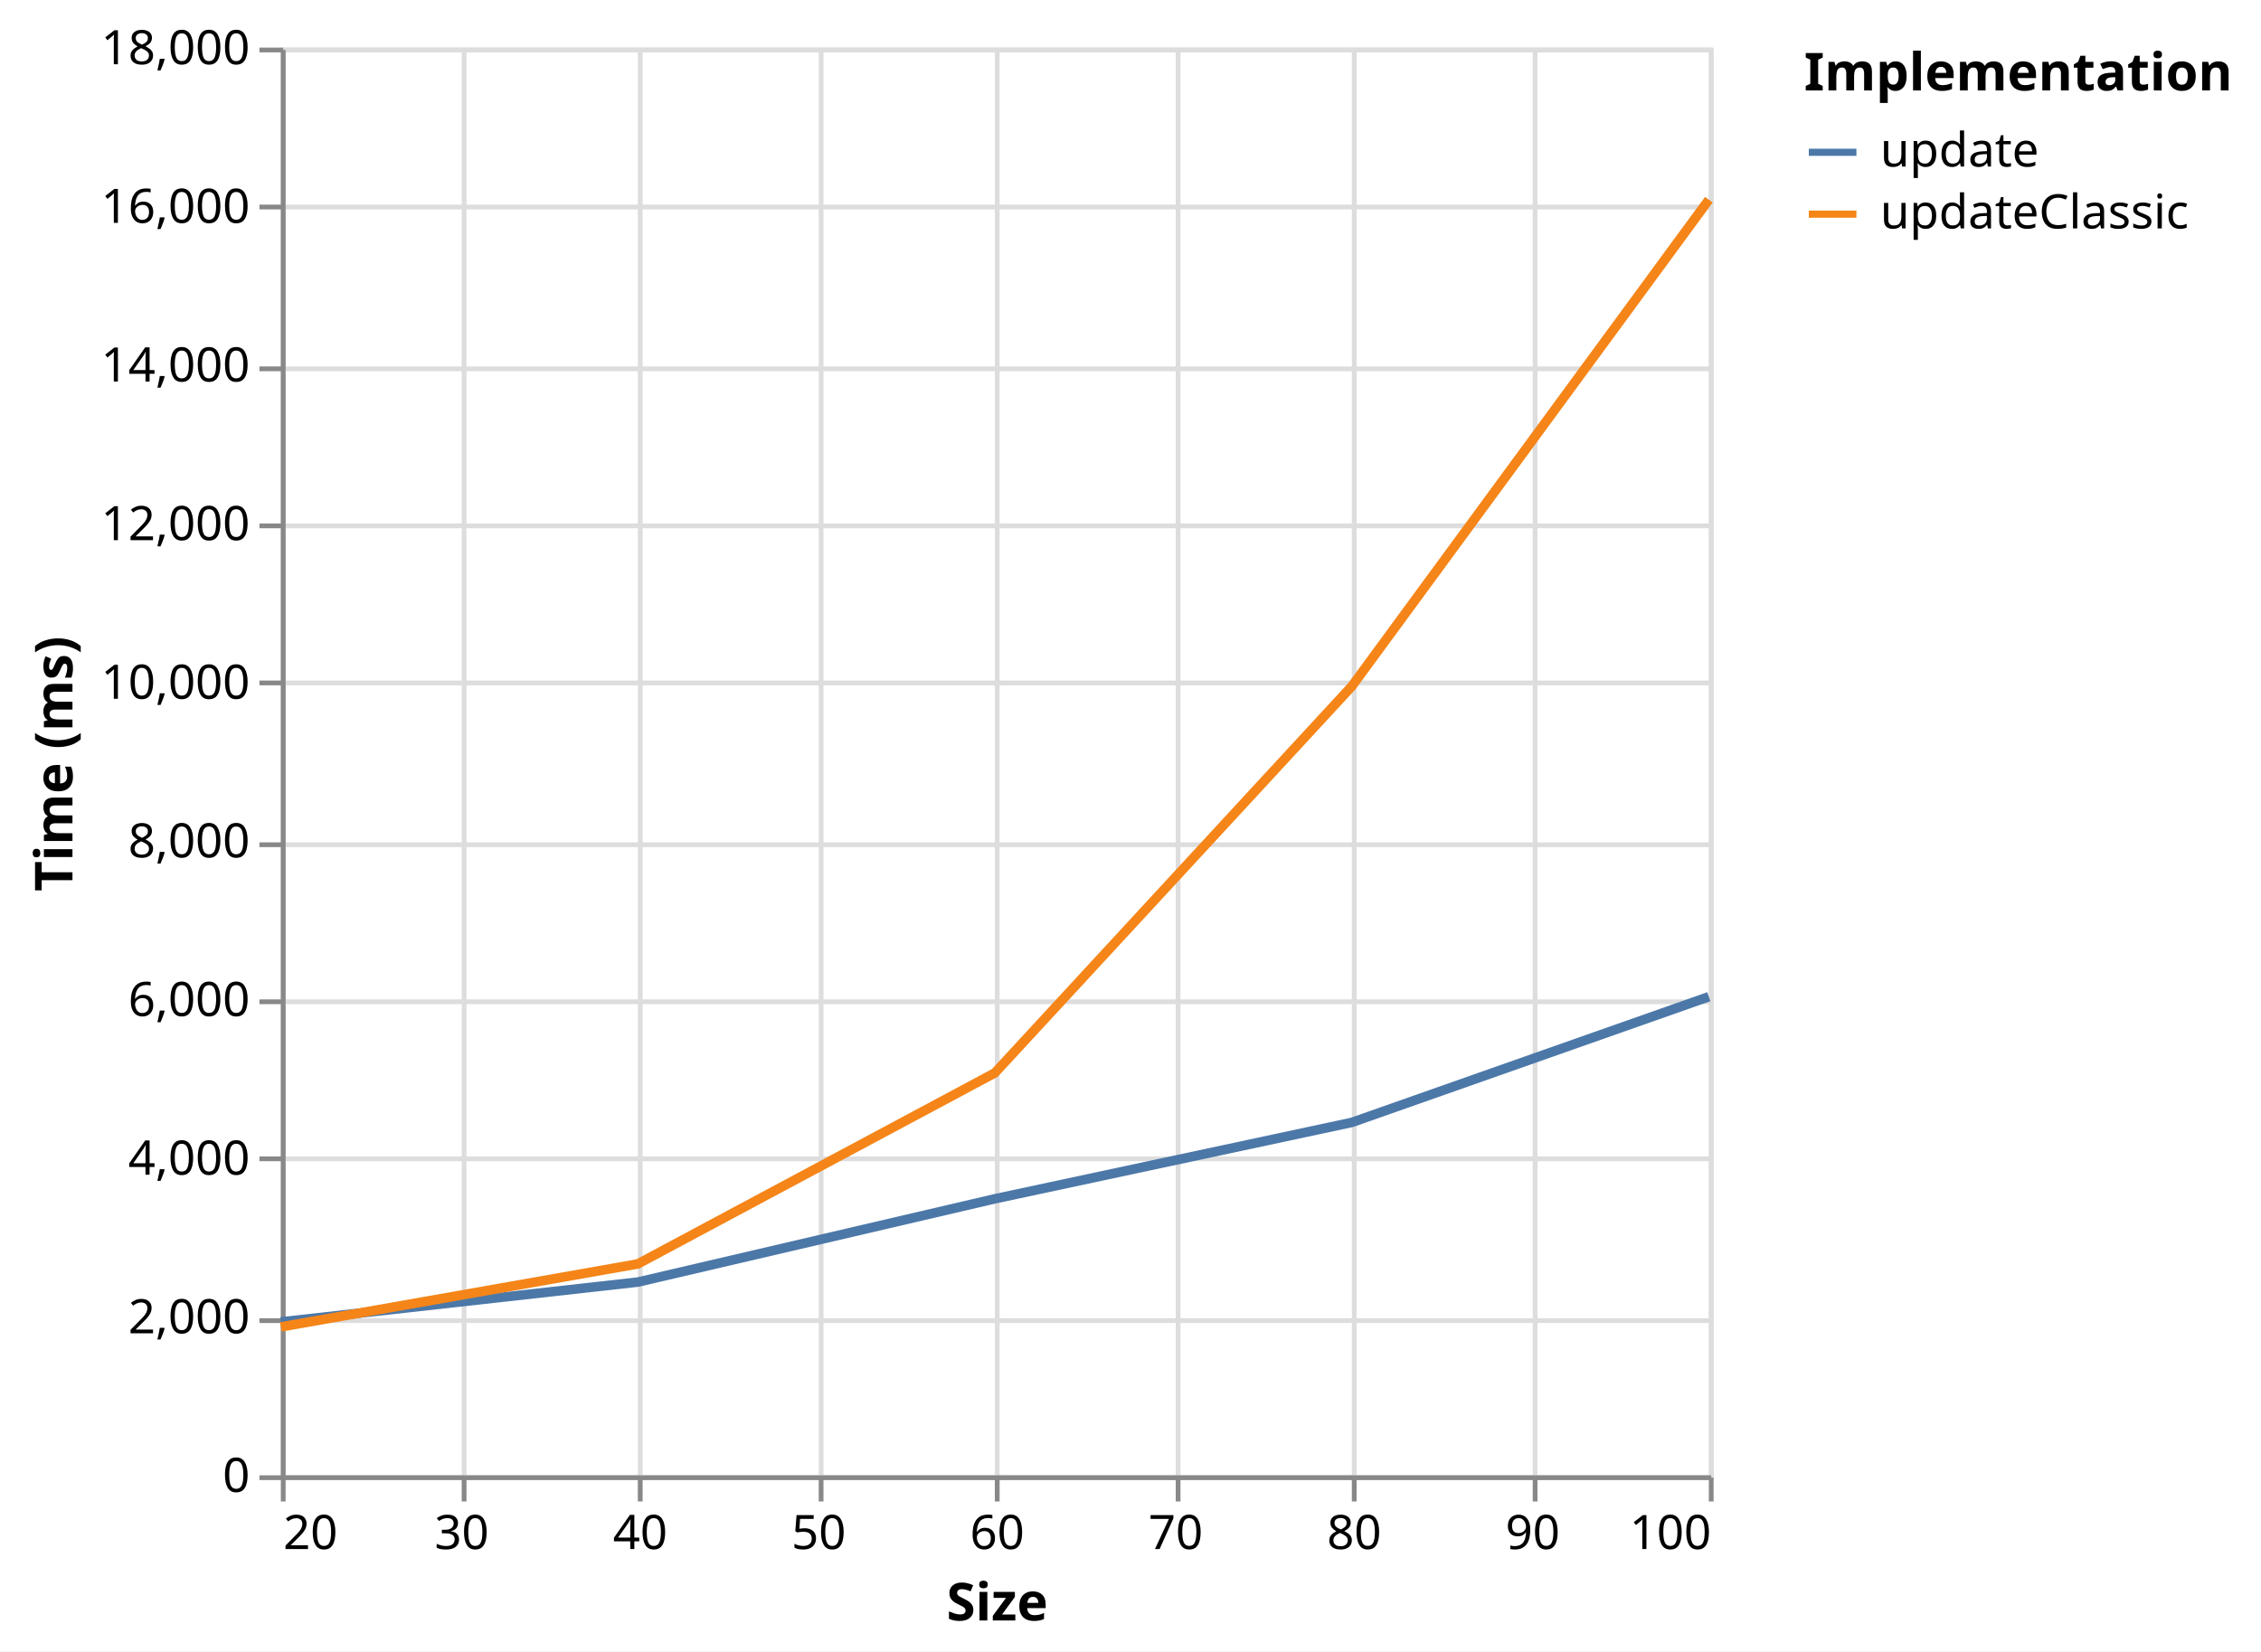
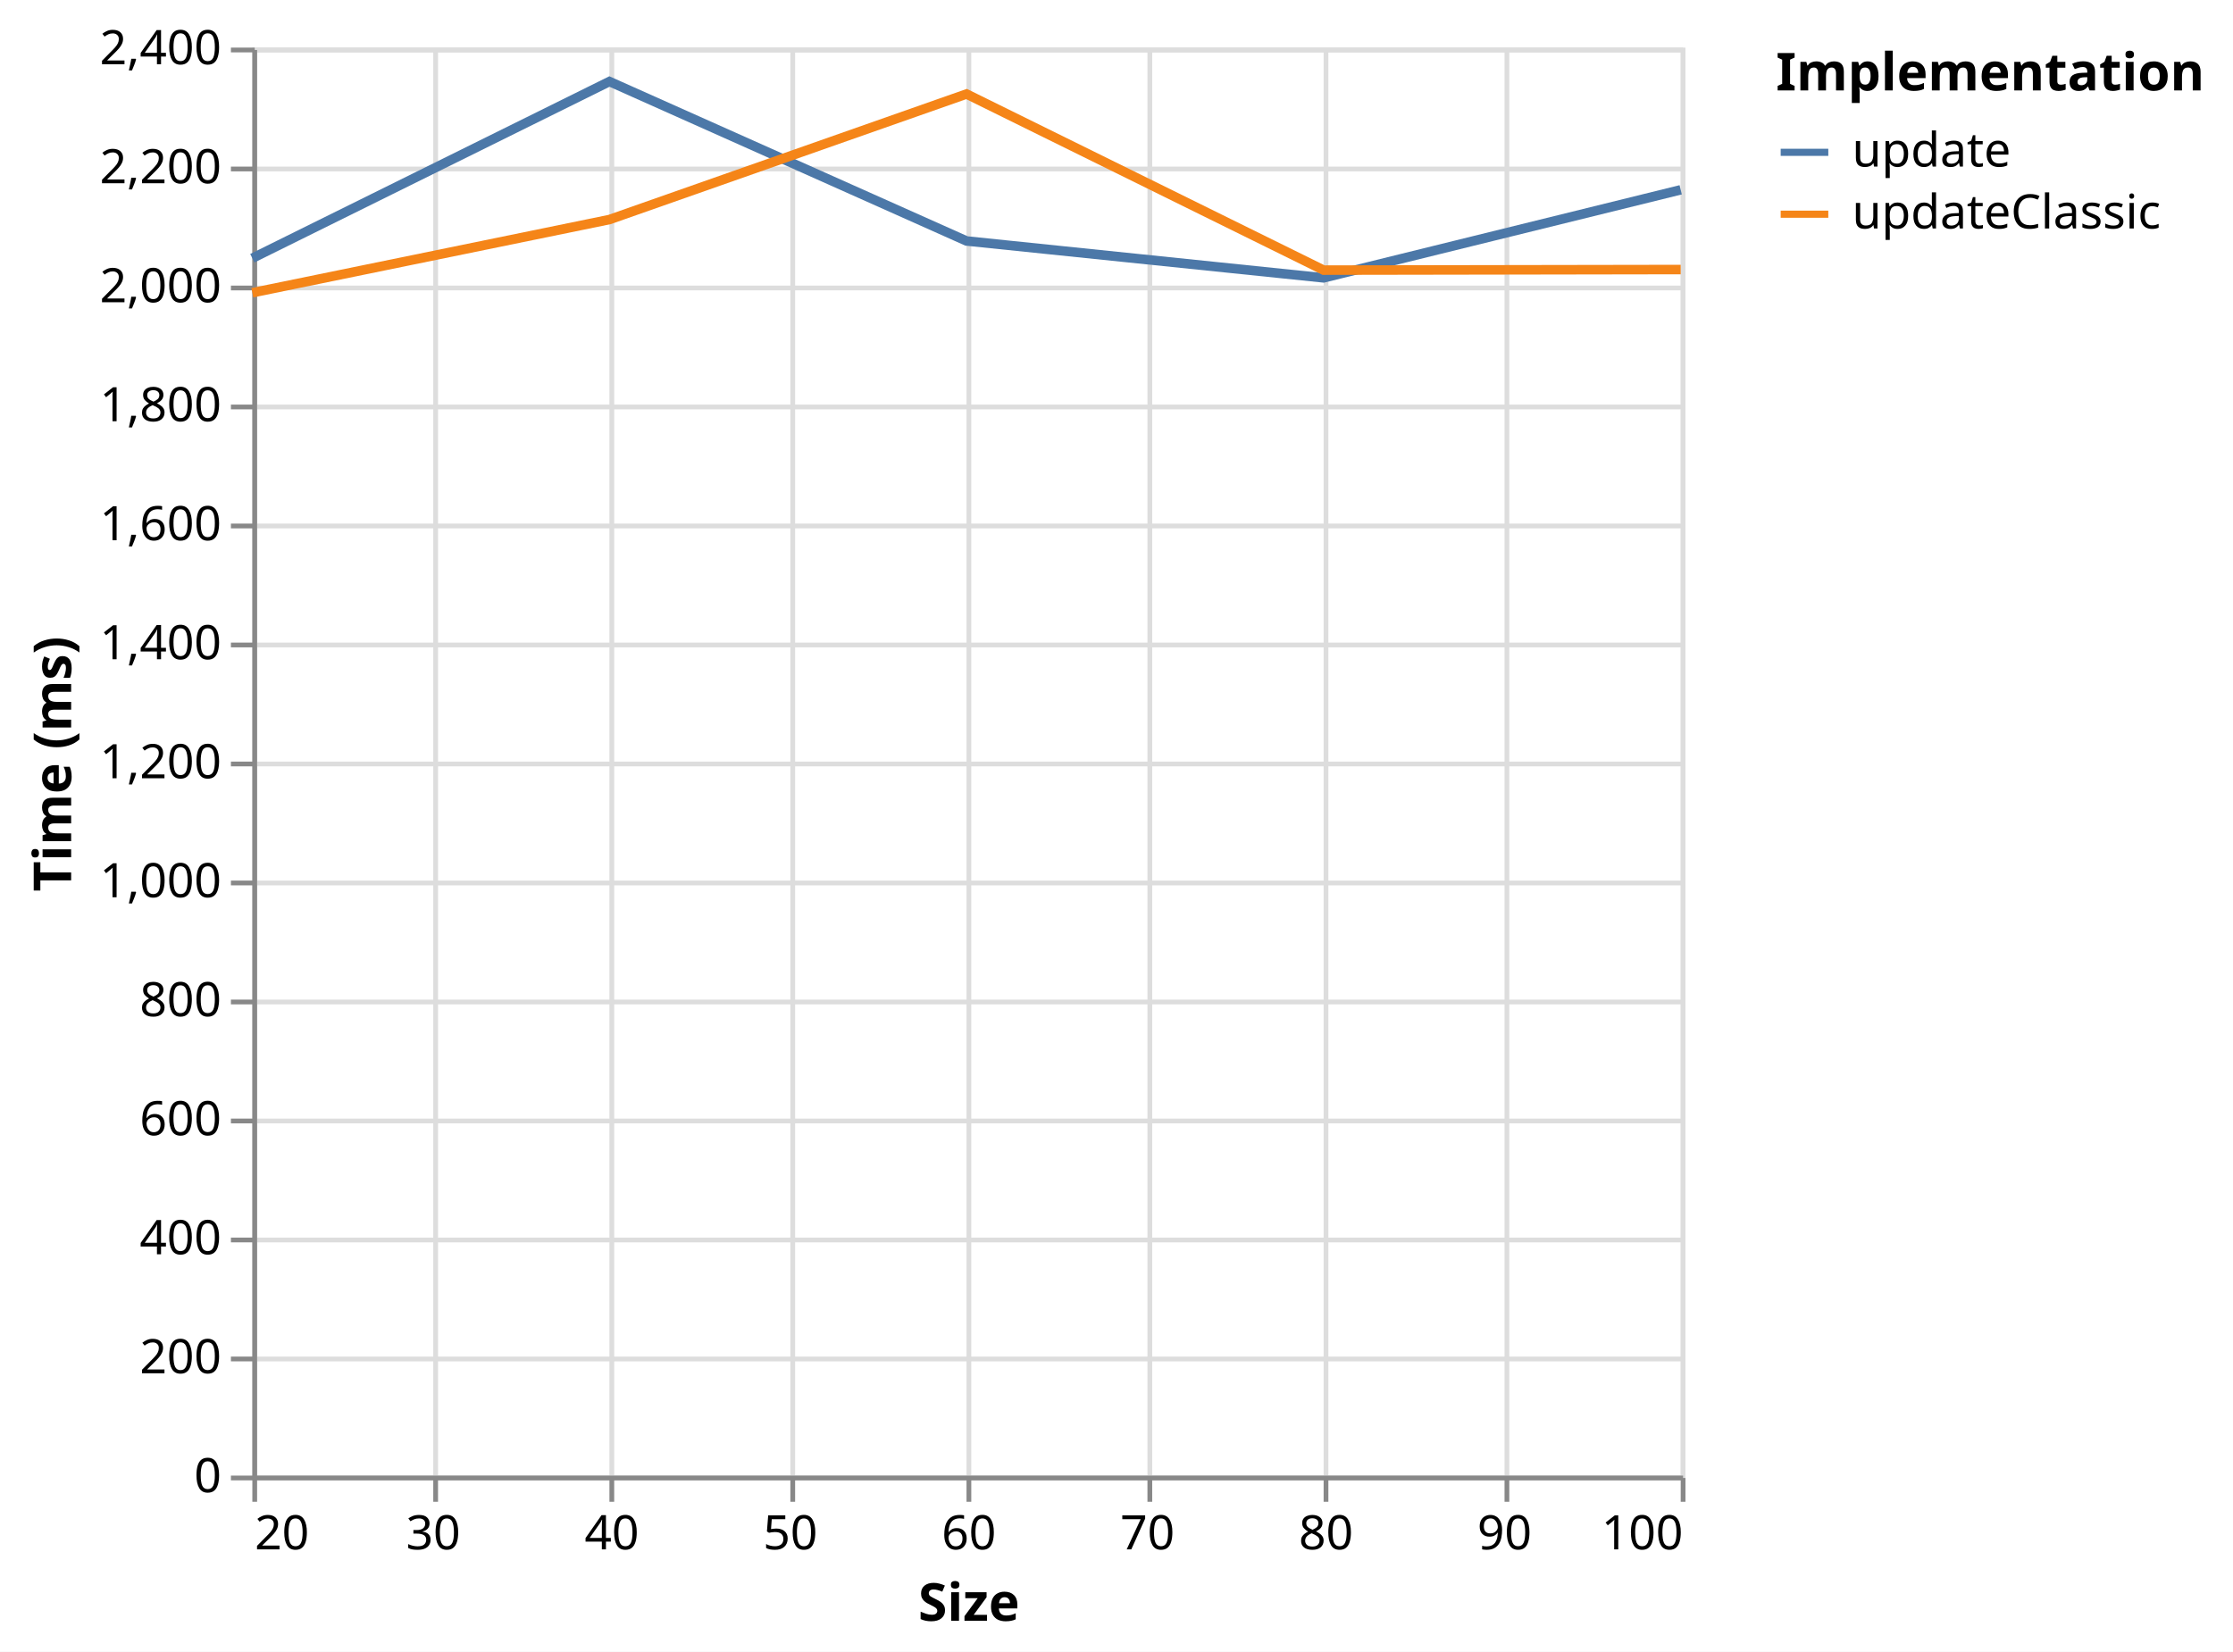
- <svg xmlns="http://www.w3.org/2000/svg" version="1.1" class="marks" width="475" height="347" viewBox="0 0 475 347">
-   <rect width="475" height="347" fill="white" />
-   <g fill="none" stroke-miterlimit="10" transform="translate(59,10)">
+ <svg xmlns="http://www.w3.org/2000/svg" version="1.1" class="marks" width="469" height="347" viewBox="0 0 469 347">
+   <rect width="469" height="347" fill="white" />
+   <g fill="none" stroke-miterlimit="10" transform="translate(53,10)">
    <g class="mark-group role-frame root" role="graphics-object" aria-roledescription="group mark container">
      <g transform="translate(0,0)">
        <path class="background" aria-hidden="true" d="M0.5,0.5h300v300h-300Z" stroke="#ddd" />
        <g>
          <g class="mark-group role-axis" aria-hidden="true">
            <g transform="translate(0.5,300.5)">
              <path class="background" aria-hidden="true" d="M0,0h0v0h0Z" pointer-events="none" />
              <g>
                <g class="mark-rule role-axis-grid" pointer-events="none">
                  <line transform="translate(0,-300)" x2="0" y2="300" stroke="#ddd" stroke-width="1" opacity="1" />
                  <line transform="translate(38,-300)" x2="0" y2="300" stroke="#ddd" stroke-width="1" opacity="1" />
                  <line transform="translate(75,-300)" x2="0" y2="300" stroke="#ddd" stroke-width="1" opacity="1" />
                  <line transform="translate(113,-300)" x2="0" y2="300" stroke="#ddd" stroke-width="1" opacity="1" />
                  <line transform="translate(150,-300)" x2="0" y2="300" stroke="#ddd" stroke-width="1" opacity="1" />
                  <line transform="translate(188,-300)" x2="0" y2="300" stroke="#ddd" stroke-width="1" opacity="1" />
                  <line transform="translate(225,-300)" x2="0" y2="300" stroke="#ddd" stroke-width="1" opacity="1" />
                  <line transform="translate(263,-300)" x2="0" y2="300" stroke="#ddd" stroke-width="1" opacity="1" />
                  <line transform="translate(300,-300)" x2="0" y2="300" stroke="#ddd" stroke-width="1" opacity="1" />
                </g>
              </g>
              <path class="foreground" aria-hidden="true" d="" pointer-events="none" display="none" />
            </g>
          </g>
          <g class="mark-group role-axis" aria-hidden="true">
            <g transform="translate(0.5,0.5)">
              <path class="background" aria-hidden="true" d="M0,0h0v0h0Z" pointer-events="none" />
              <g>
                <g class="mark-rule role-axis-grid" pointer-events="none">
                  <line transform="translate(0,300)" x2="300" y2="0" stroke="#ddd" stroke-width="1" opacity="1" />
-                   <line transform="translate(0,267)" x2="300" y2="0" stroke="#ddd" stroke-width="1" opacity="1" />
-                   <line transform="translate(0,233)" x2="300" y2="0" stroke="#ddd" stroke-width="1" opacity="1" />
+                   <line transform="translate(0,275)" x2="300" y2="0" stroke="#ddd" stroke-width="1" opacity="1" />
+                   <line transform="translate(0,250)" x2="300" y2="0" stroke="#ddd" stroke-width="1" opacity="1" />
+                   <line transform="translate(0,225)" x2="300" y2="0" stroke="#ddd" stroke-width="1" opacity="1" />
                  <line transform="translate(0,200)" x2="300" y2="0" stroke="#ddd" stroke-width="1" opacity="1" />
-                   <line transform="translate(0,167)" x2="300" y2="0" stroke="#ddd" stroke-width="1" opacity="1" />
-                   <line transform="translate(0,133)" x2="300" y2="0" stroke="#ddd" stroke-width="1" opacity="1" />
+                   <line transform="translate(0,175)" x2="300" y2="0" stroke="#ddd" stroke-width="1" opacity="1" />
+                   <line transform="translate(0,150)" x2="300" y2="0" stroke="#ddd" stroke-width="1" opacity="1" />
+                   <line transform="translate(0,125)" x2="300" y2="0" stroke="#ddd" stroke-width="1" opacity="1" />
                  <line transform="translate(0,100)" x2="300" y2="0" stroke="#ddd" stroke-width="1" opacity="1" />
-                   <line transform="translate(0,67)" x2="300" y2="0" stroke="#ddd" stroke-width="1" opacity="1" />
-                   <line transform="translate(0,33)" x2="300" y2="0" stroke="#ddd" stroke-width="1" opacity="1" />
+                   <line transform="translate(0,75)" x2="300" y2="0" stroke="#ddd" stroke-width="1" opacity="1" />
+                   <line transform="translate(0,50)" x2="300" y2="0" stroke="#ddd" stroke-width="1" opacity="1" />
+                   <line transform="translate(0,25)" x2="300" y2="0" stroke="#ddd" stroke-width="1" opacity="1" />
                  <line transform="translate(0,0)" x2="300" y2="0" stroke="#ddd" stroke-width="1" opacity="1" />
                </g>
              </g>
              <path class="foreground" aria-hidden="true" d="" pointer-events="none" display="none" />
            </g>
          </g>
          <g class="mark-group role-axis" role="graphics-symbol" aria-roledescription="axis" aria-label="X-axis titled 'Size' for a linear scale with values from 20 to 100">
            <g transform="translate(0.5,300.5)">
              <path class="background" aria-hidden="true" d="M0,0h0v0h0Z" pointer-events="none" />
              <g>
                <g class="mark-rule role-axis-tick" pointer-events="none">
                  <line transform="translate(0,0)" x2="0" y2="5" stroke="#888" stroke-width="1" opacity="1" />
                  <line transform="translate(38,0)" x2="0" y2="5" stroke="#888" stroke-width="1" opacity="1" />
                  <line transform="translate(75,0)" x2="0" y2="5" stroke="#888" stroke-width="1" opacity="1" />
                  <line transform="translate(113,0)" x2="0" y2="5" stroke="#888" stroke-width="1" opacity="1" />
                  <line transform="translate(150,0)" x2="0" y2="5" stroke="#888" stroke-width="1" opacity="1" />
                  <line transform="translate(188,0)" x2="0" y2="5" stroke="#888" stroke-width="1" opacity="1" />
                  <line transform="translate(225,0)" x2="0" y2="5" stroke="#888" stroke-width="1" opacity="1" />
                  <line transform="translate(263,0)" x2="0" y2="5" stroke="#888" stroke-width="1" opacity="1" />
                  <line transform="translate(300,0)" x2="0" y2="5" stroke="#888" stroke-width="1" opacity="1" />
                </g>
                <g class="mark-text role-axis-label" pointer-events="none">
                  <text text-anchor="start" transform="translate(0,15)" font-family="sans-serif" font-size="10px" fill="#000" opacity="1">20</text>
                  <text text-anchor="middle" transform="translate(37.5,15)" font-family="sans-serif" font-size="10px" fill="#000" opacity="1">30</text>
                  <text text-anchor="middle" transform="translate(75,15)" font-family="sans-serif" font-size="10px" fill="#000" opacity="1">40</text>
                  <text text-anchor="middle" transform="translate(112.5,15)" font-family="sans-serif" font-size="10px" fill="#000" opacity="1">50</text>
                  <text text-anchor="middle" transform="translate(150,15)" font-family="sans-serif" font-size="10px" fill="#000" opacity="1">60</text>
                  <text text-anchor="middle" transform="translate(187.5,15)" font-family="sans-serif" font-size="10px" fill="#000" opacity="1">70</text>
                  <text text-anchor="middle" transform="translate(225,15)" font-family="sans-serif" font-size="10px" fill="#000" opacity="1">80</text>
                  <text text-anchor="middle" transform="translate(262.5,15)" font-family="sans-serif" font-size="10px" fill="#000" opacity="1">90</text>
                  <text text-anchor="end" transform="translate(300,15)" font-family="sans-serif" font-size="10px" fill="#000" opacity="1">100</text>
                </g>
                <g class="mark-rule role-axis-domain" pointer-events="none">
                  <line transform="translate(0,0)" x2="300" y2="0" stroke="#888" stroke-width="1" opacity="1" />
                </g>
                <g class="mark-text role-axis-title" pointer-events="none">
                  <text text-anchor="middle" transform="translate(150,30)" font-family="sans-serif" font-size="11px" font-weight="bold" fill="#000" opacity="1">Size</text>
                </g>
              </g>
              <path class="foreground" aria-hidden="true" d="" pointer-events="none" display="none" />
            </g>
          </g>
-           <g class="mark-group role-axis" role="graphics-symbol" aria-roledescription="axis" aria-label="Y-axis titled 'Time (ms)' for a linear scale with values from 0 to 18,000">
+           <g class="mark-group role-axis" role="graphics-symbol" aria-roledescription="axis" aria-label="Y-axis titled 'Time (ms)' for a linear scale with values from 0 to 2,400">
            <g transform="translate(0.5,0.5)">
              <path class="background" aria-hidden="true" d="M0,0h0v0h0Z" pointer-events="none" />
              <g>
                <g class="mark-rule role-axis-tick" pointer-events="none">
                  <line transform="translate(0,300)" x2="-5" y2="0" stroke="#888" stroke-width="1" opacity="1" />
-                   <line transform="translate(0,267)" x2="-5" y2="0" stroke="#888" stroke-width="1" opacity="1" />
-                   <line transform="translate(0,233)" x2="-5" y2="0" stroke="#888" stroke-width="1" opacity="1" />
+                   <line transform="translate(0,275)" x2="-5" y2="0" stroke="#888" stroke-width="1" opacity="1" />
+                   <line transform="translate(0,250)" x2="-5" y2="0" stroke="#888" stroke-width="1" opacity="1" />
+                   <line transform="translate(0,225)" x2="-5" y2="0" stroke="#888" stroke-width="1" opacity="1" />
                  <line transform="translate(0,200)" x2="-5" y2="0" stroke="#888" stroke-width="1" opacity="1" />
-                   <line transform="translate(0,167)" x2="-5" y2="0" stroke="#888" stroke-width="1" opacity="1" />
-                   <line transform="translate(0,133)" x2="-5" y2="0" stroke="#888" stroke-width="1" opacity="1" />
+                   <line transform="translate(0,175)" x2="-5" y2="0" stroke="#888" stroke-width="1" opacity="1" />
+                   <line transform="translate(0,150)" x2="-5" y2="0" stroke="#888" stroke-width="1" opacity="1" />
+                   <line transform="translate(0,125)" x2="-5" y2="0" stroke="#888" stroke-width="1" opacity="1" />
                  <line transform="translate(0,100)" x2="-5" y2="0" stroke="#888" stroke-width="1" opacity="1" />
-                   <line transform="translate(0,67)" x2="-5" y2="0" stroke="#888" stroke-width="1" opacity="1" />
-                   <line transform="translate(0,33)" x2="-5" y2="0" stroke="#888" stroke-width="1" opacity="1" />
+                   <line transform="translate(0,75)" x2="-5" y2="0" stroke="#888" stroke-width="1" opacity="1" />
+                   <line transform="translate(0,50)" x2="-5" y2="0" stroke="#888" stroke-width="1" opacity="1" />
+                   <line transform="translate(0,25)" x2="-5" y2="0" stroke="#888" stroke-width="1" opacity="1" />
                  <line transform="translate(0,0)" x2="-5" y2="0" stroke="#888" stroke-width="1" opacity="1" />
                </g>
                <g class="mark-text role-axis-label" pointer-events="none">
                  <text text-anchor="end" transform="translate(-7,303)" font-family="sans-serif" font-size="10px" fill="#000" opacity="1">0</text>
-                   <text text-anchor="end" transform="translate(-7,269.6667)" font-family="sans-serif" font-size="10px" fill="#000" opacity="1">2,000</text>
-                   <text text-anchor="end" transform="translate(-7,236.3333)" font-family="sans-serif" font-size="10px" fill="#000" opacity="1">4,000</text>
-                   <text text-anchor="end" transform="translate(-7,203)" font-family="sans-serif" font-size="10px" fill="#000" opacity="1">6,000</text>
-                   <text text-anchor="end" transform="translate(-7,169.6667)" font-family="sans-serif" font-size="10px" fill="#000" opacity="1">8,000</text>
-                   <text text-anchor="end" transform="translate(-7,136.3333)" font-family="sans-serif" font-size="10px" fill="#000" opacity="1">10,000</text>
-                   <text text-anchor="end" transform="translate(-7,103)" font-family="sans-serif" font-size="10px" fill="#000" opacity="1">12,000</text>
-                   <text text-anchor="end" transform="translate(-7,69.66667)" font-family="sans-serif" font-size="10px" fill="#000" opacity="1">14,000</text>
-                   <text text-anchor="end" transform="translate(-7,36.33333)" font-family="sans-serif" font-size="10px" fill="#000" opacity="1">16,000</text>
-                   <text text-anchor="end" transform="translate(-7,3)" font-family="sans-serif" font-size="10px" fill="#000" opacity="1">18,000</text>
+                   <text text-anchor="end" transform="translate(-7,278)" font-family="sans-serif" font-size="10px" fill="#000" opacity="1">200</text>
+                   <text text-anchor="end" transform="translate(-7,253)" font-family="sans-serif" font-size="10px" fill="#000" opacity="1">400</text>
+                   <text text-anchor="end" transform="translate(-7,228)" font-family="sans-serif" font-size="10px" fill="#000" opacity="1">600</text>
+                   <text text-anchor="end" transform="translate(-7,203)" font-family="sans-serif" font-size="10px" fill="#000" opacity="1">800</text>
+                   <text text-anchor="end" transform="translate(-7,178)" font-family="sans-serif" font-size="10px" fill="#000" opacity="1">1,000</text>
+                   <text text-anchor="end" transform="translate(-7,153)" font-family="sans-serif" font-size="10px" fill="#000" opacity="1">1,200</text>
+                   <text text-anchor="end" transform="translate(-7,128)" font-family="sans-serif" font-size="10px" fill="#000" opacity="1">1,400</text>
+                   <text text-anchor="end" transform="translate(-7,103)" font-family="sans-serif" font-size="10px" fill="#000" opacity="1">1,600</text>
+                   <text text-anchor="end" transform="translate(-7,78)" font-family="sans-serif" font-size="10px" fill="#000" opacity="1">1,800</text>
+                   <text text-anchor="end" transform="translate(-7,53)" font-family="sans-serif" font-size="10px" fill="#000" opacity="1">2,000</text>
+                   <text text-anchor="end" transform="translate(-7,28)" font-family="sans-serif" font-size="10px" fill="#000" opacity="1">2,200</text>
+                   <text text-anchor="end" transform="translate(-7,3)" font-family="sans-serif" font-size="10px" fill="#000" opacity="1">2,400</text>
                </g>
                <g class="mark-rule role-axis-domain" pointer-events="none">
                  <line transform="translate(0,300)" x2="0" y2="-300" stroke="#888" stroke-width="1" opacity="1" />
                </g>
                <g class="mark-text role-axis-title" pointer-events="none">
-                   <text text-anchor="middle" transform="translate(-42.27832,150) rotate(-90) translate(0,-2)" font-family="sans-serif" font-size="11px" font-weight="bold" fill="#000" opacity="1">Time (ms)</text>
+                   <text text-anchor="middle" transform="translate(-36.55859,150) rotate(-90) translate(0,-2)" font-family="sans-serif" font-size="11px" font-weight="bold" fill="#000" opacity="1">Time (ms)</text>
                </g>
              </g>
              <path class="foreground" aria-hidden="true" d="" pointer-events="none" display="none" />
            </g>
          </g>
          <g class="mark-group role-scope pathgroup" role="graphics-object" aria-roledescription="group mark container">
            <g transform="translate(0,0)">
              <path class="background" aria-hidden="true" d="M0,0h300v300h-300Z" />
              <g>
                <g class="mark-line role-mark marks" role="graphics-object" aria-roledescription="line mark container">
-                   <path aria-label="Size: 20; Time (ms): 1934; series: update" role="graphics-symbol" aria-roledescription="line mark" d="M0,267.767L75,259.4L150,241.9L225,225.85L300,199.433" stroke="#4c78a8" stroke-width="2" />
+                   <path aria-label="Size: 20; Time (ms): 2046; series: update" role="graphics-symbol" aria-roledescription="line mark" d="M0,44.25L75,7.125L150,40.625L225,48.375L300,29.875" stroke="#4c78a8" stroke-width="2" />
                </g>
              </g>
              <path class="foreground" aria-hidden="true" d="" display="none" />
            </g>
            <g transform="translate(0,0)">
              <path class="background" aria-hidden="true" d="M0,0h300v300h-300Z" />
              <g>
                <g class="mark-line role-mark marks" role="graphics-object" aria-roledescription="line mark container">
-                   <path aria-label="Size: 20; Time (ms): 1871; series: updateClassic" role="graphics-symbol" aria-roledescription="line mark" d="M0,268.817L75,255.583L150,215.45L225,134.2L300,31.967" stroke="#f58518" stroke-width="2" />
+                   <path aria-label="Size: 20; Time (ms): 1988; series: updateClassic" role="graphics-symbol" aria-roledescription="line mark" d="M0,51.5L75,36.125L150,9.75L225,46.75L300,46.625" stroke="#f58518" stroke-width="2" />
                </g>
              </g>
              <path class="foreground" aria-hidden="true" d="" display="none" />
            </g>
          </g>
          <g class="mark-group role-legend" role="graphics-symbol" aria-roledescription="legend" aria-label="Symbol legend titled 'Implementation' for stroke color with 2 values: update, updateClassic">
            <g transform="translate(320,0)">
              <path class="background" aria-hidden="true" d="M0,0h91v40h-91Z" pointer-events="none" />
              <g>
                <g class="mark-group role-legend-entry">
                  <g transform="translate(0,16)">
                    <path class="background" aria-hidden="true" d="M0,0h0v0h0Z" pointer-events="none" />
                    <g>
                      <g class="mark-group role-scope" role="graphics-object" aria-roledescription="group mark container">
                        <g transform="translate(0,0)">
                          <path class="background" aria-hidden="true" d="M0,0h80.812v11h-80.812Z" pointer-events="none" opacity="1" />
                          <g>
                            <g class="mark-symbol role-legend-symbol" pointer-events="none">
                              <path transform="translate(6,6)" d="M-5,0L5,0" stroke="#4c78a8" stroke-width="1.5" opacity="1" />
                            </g>
                            <g class="mark-text role-legend-label" pointer-events="none">
                              <text text-anchor="start" transform="translate(16,9)" font-family="sans-serif" font-size="10px" fill="#000" opacity="1">update</text>
                            </g>
                          </g>
                          <path class="foreground" aria-hidden="true" d="" pointer-events="none" display="none" />
                        </g>
                        <g transform="translate(0,13)">
                          <path class="background" aria-hidden="true" d="M0,0h80.812v11h-80.812Z" pointer-events="none" opacity="1" />
                          <g>
                            <g class="mark-symbol role-legend-symbol" pointer-events="none">
                              <path transform="translate(6,6)" d="M-5,0L5,0" stroke="#f58518" stroke-width="1.5" opacity="1" />
                            </g>
                            <g class="mark-text role-legend-label" pointer-events="none">
                              <text text-anchor="start" transform="translate(16,9)" font-family="sans-serif" font-size="10px" fill="#000" opacity="1">updateClassic</text>
                            </g>
                          </g>
                          <path class="foreground" aria-hidden="true" d="" pointer-events="none" display="none" />
                        </g>
                      </g>
                    </g>
                    <path class="foreground" aria-hidden="true" d="" pointer-events="none" display="none" />
                  </g>
                </g>
                <g class="mark-text role-legend-title" pointer-events="none">
                  <text text-anchor="start" transform="translate(0,9)" font-family="sans-serif" font-size="11px" font-weight="bold" fill="#000" opacity="1">Implementation</text>
                </g>
              </g>
              <path class="foreground" aria-hidden="true" d="" pointer-events="none" display="none" />
            </g>
          </g>
        </g>
        <path class="foreground" aria-hidden="true" d="" display="none" />
      </g>
    </g>
  </g>
</svg>
